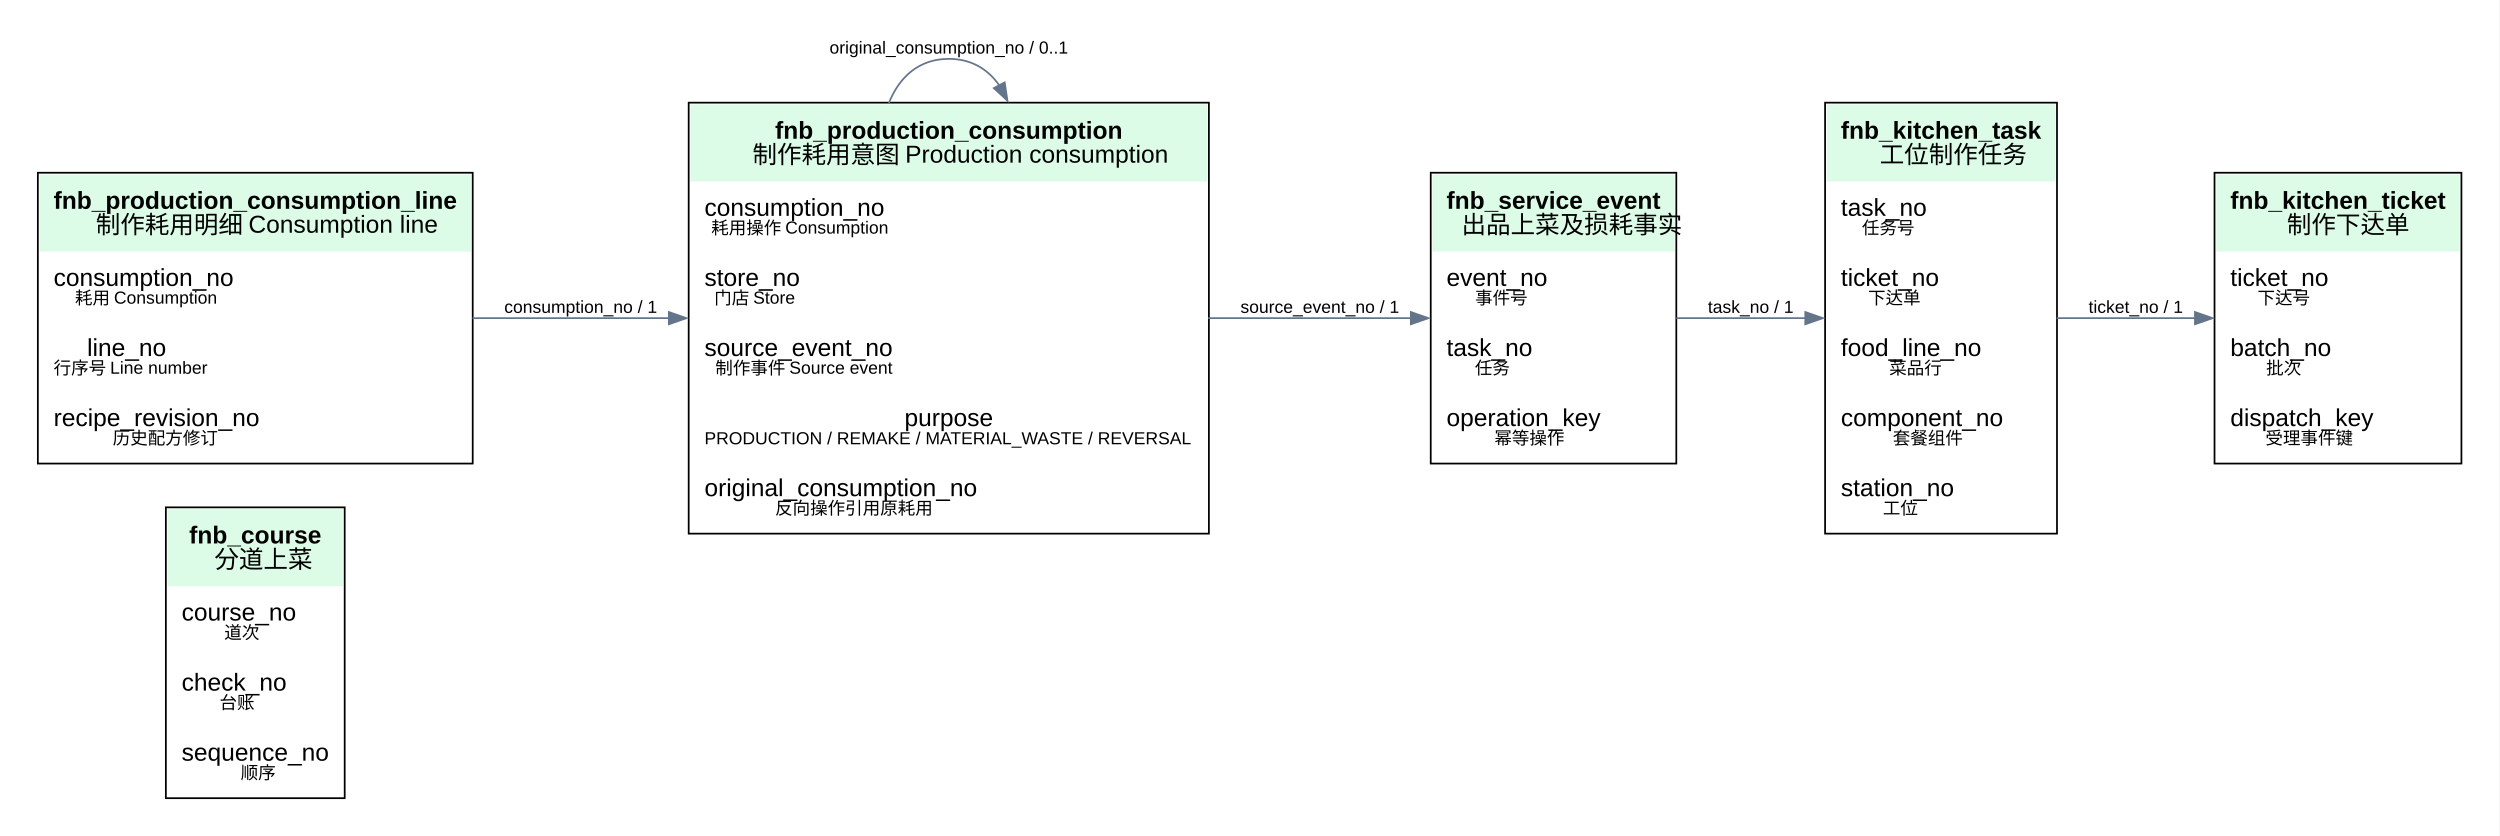
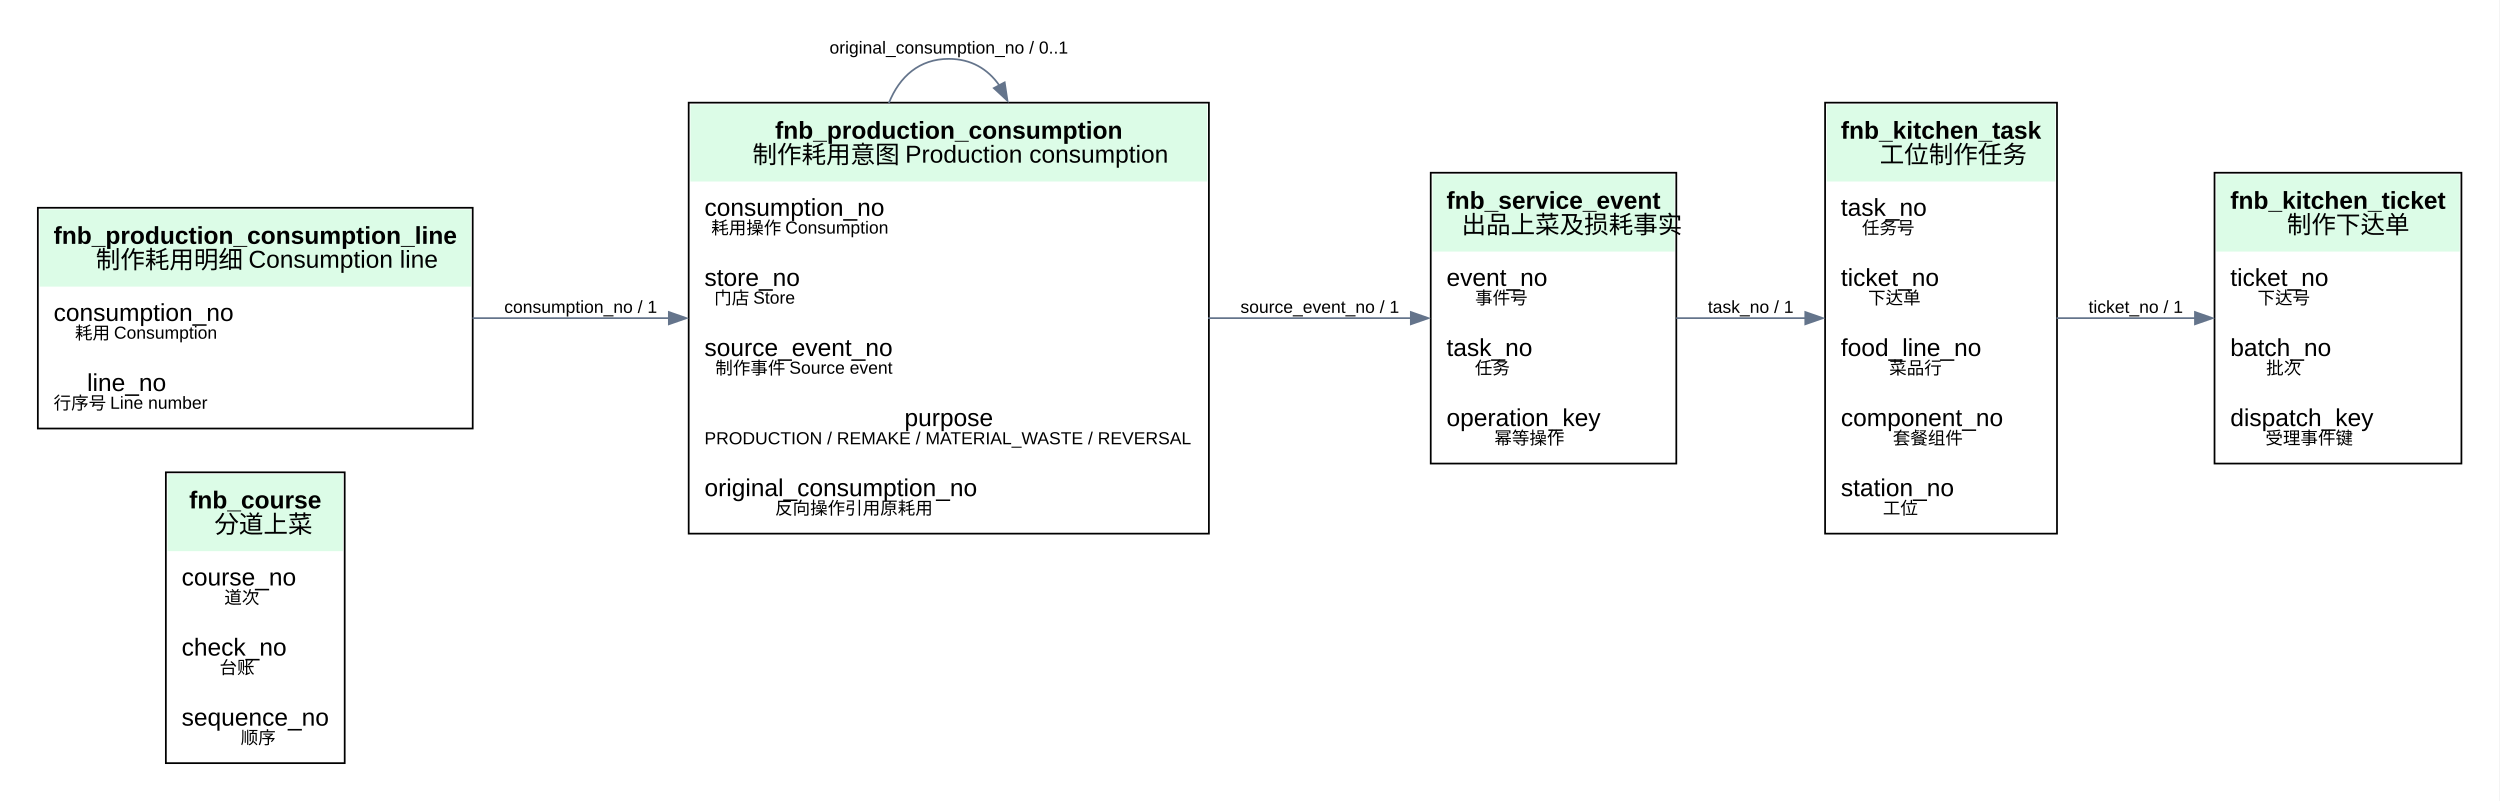
- <svg xmlns="http://www.w3.org/2000/svg" width="1427pt" height="477pt" viewBox="0.00 0.00 1427.00 477.00">
-   <g id="graph0" class="graph" transform="scale(1 1) rotate(0) translate(21.6 455.6)">
-     <polygon fill="white" stroke="none" points="-21.6,21.6 -21.6,-455.6 1404.98,-455.6 1404.98,21.6 -21.6,21.6" />
+ <svg xmlns="http://www.w3.org/2000/svg" width="1427pt" height="457pt" viewBox="0.00 0.00 1427.00 457.00">
+   <g id="graph0" class="graph" transform="scale(1 1) rotate(0) translate(21.6 435.6)">
+     <polygon fill="white" stroke="none" points="-21.6,21.6 -21.6,-435.6 1404.98,-435.6 1404.98,21.6 -21.6,21.6" />
    <g id="node1" class="node">
      <polygon fill="none" stroke="black" points="73.07,0 73.07,-166 175.15,-166 175.15,0 73.07,0" />
      <polygon fill="#dcfce7" stroke="none" points="74.07,-121 74.07,-165 174.15,-165 174.15,-121 74.07,-121" />
      <text xml:space="preserve" text-anchor="start" x="86.38" y="-145.4" font-family="Arial" font-weight="bold" font-size="14.00">fnb_course</text>
      <text xml:space="preserve" text-anchor="start" x="100.77" y="-131.4" font-family="Arial" font-size="14.00">分道上菜</text>
      <text xml:space="preserve" text-anchor="start" x="82.07" y="-101.4" font-family="Arial" font-size="14.00">course_no</text>
      <text xml:space="preserve" text-anchor="start" x="106.43" y="-91" font-family="Arial" font-size="10.00">道次</text>
      <text xml:space="preserve" text-anchor="start" x="82.07" y="-61.4" font-family="Arial" font-size="14.00">check_no</text>
      <text xml:space="preserve" text-anchor="start" x="103.7" y="-51" font-family="Arial" font-size="10.00">台账</text>
      <text xml:space="preserve" text-anchor="start" x="82.07" y="-21.4" font-family="Arial" font-size="14.00">sequence_no</text>
      <text xml:space="preserve" text-anchor="start" x="115.78" y="-11" font-family="Arial" font-size="10.00">顺序</text>
    </g>
    <g id="node2" class="node">
-       <polygon fill="none" stroke="black" points="1242.45,-191 1242.45,-357 1383.38,-357 1383.38,-191 1242.45,-191" />
-       <polygon fill="#dcfce7" stroke="none" points="1243.45,-312 1243.45,-356 1382.38,-356 1382.38,-312 1243.45,-312" />
-       <text xml:space="preserve" text-anchor="start" x="1251.45" y="-336.4" font-family="Arial" font-weight="bold" font-size="14.00">fnb_kitchen_ticket</text>
-       <text xml:space="preserve" text-anchor="start" x="1283.74" y="-322.4" font-family="Arial" font-size="14.00">制作下达单</text>
-       <text xml:space="preserve" text-anchor="start" x="1251.45" y="-292.4" font-family="Arial" font-size="14.00">ticket_no</text>
-       <text xml:space="preserve" text-anchor="start" x="1266.97" y="-282" font-family="Arial" font-size="10.00">下达号</text>
-       <text xml:space="preserve" text-anchor="start" x="1251.45" y="-252.4" font-family="Arial" font-size="14.00">batch_no</text>
-       <text xml:space="preserve" text-anchor="start" x="1271.92" y="-242" font-family="Arial" font-size="10.00">批次</text>
-       <text xml:space="preserve" text-anchor="start" x="1251.45" y="-212.4" font-family="Arial" font-size="14.00">dispatch_key</text>
-       <text xml:space="preserve" text-anchor="start" x="1271.48" y="-202" font-family="Arial" font-size="10.00">受理事件键</text>
+       <polygon fill="none" stroke="black" points="1242.45,-171 1242.45,-337 1383.38,-337 1383.38,-171 1242.45,-171" />
+       <polygon fill="#dcfce7" stroke="none" points="1243.45,-292 1243.45,-336 1382.38,-336 1382.38,-292 1243.45,-292" />
+       <text xml:space="preserve" text-anchor="start" x="1251.45" y="-316.4" font-family="Arial" font-weight="bold" font-size="14.00">fnb_kitchen_ticket</text>
+       <text xml:space="preserve" text-anchor="start" x="1283.74" y="-302.4" font-family="Arial" font-size="14.00">制作下达单</text>
+       <text xml:space="preserve" text-anchor="start" x="1251.45" y="-272.4" font-family="Arial" font-size="14.00">ticket_no</text>
+       <text xml:space="preserve" text-anchor="start" x="1266.97" y="-262" font-family="Arial" font-size="10.00">下达号</text>
+       <text xml:space="preserve" text-anchor="start" x="1251.45" y="-232.4" font-family="Arial" font-size="14.00">batch_no</text>
+       <text xml:space="preserve" text-anchor="start" x="1271.92" y="-222" font-family="Arial" font-size="10.00">批次</text>
+       <text xml:space="preserve" text-anchor="start" x="1251.45" y="-192.4" font-family="Arial" font-size="14.00">dispatch_key</text>
+       <text xml:space="preserve" text-anchor="start" x="1271.48" y="-182" font-family="Arial" font-size="10.00">受理事件键</text>
    </g>
    <g id="node3" class="node">
-       <polygon fill="none" stroke="black" points="1020.16,-151 1020.16,-397 1152.53,-397 1152.53,-151 1020.16,-151" />
-       <polygon fill="#dcfce7" stroke="none" points="1021.16,-352 1021.16,-396 1151.53,-396 1151.53,-352 1021.16,-352" />
-       <text xml:space="preserve" text-anchor="start" x="1029.16" y="-376.4" font-family="Arial" font-weight="bold" font-size="14.00">fnb_kitchen_task</text>
-       <text xml:space="preserve" text-anchor="start" x="1051.34" y="-362.4" font-family="Arial" font-size="14.00">工位制作任务</text>
-       <text xml:space="preserve" text-anchor="start" x="1029.16" y="-332.4" font-family="Arial" font-size="14.00">task_no</text>
-       <text xml:space="preserve" text-anchor="start" x="1041.18" y="-322" font-family="Arial" font-size="10.00">任务号</text>
-       <text xml:space="preserve" text-anchor="start" x="1029.16" y="-292.4" font-family="Arial" font-size="14.00">ticket_no</text>
-       <text xml:space="preserve" text-anchor="start" x="1044.68" y="-282" font-family="Arial" font-size="10.00">下达单</text>
-       <text xml:space="preserve" text-anchor="start" x="1029.16" y="-252.4" font-family="Arial" font-size="14.00">food_line_no</text>
-       <text xml:space="preserve" text-anchor="start" x="1056.75" y="-242" font-family="Arial" font-size="10.00">菜品行</text>
-       <text xml:space="preserve" text-anchor="start" x="1029.16" y="-212.4" font-family="Arial" font-size="14.00">component_no</text>
-       <text xml:space="preserve" text-anchor="start" x="1058.8" y="-202" font-family="Arial" font-size="10.00">套餐组件</text>
-       <text xml:space="preserve" text-anchor="start" x="1029.16" y="-172.4" font-family="Arial" font-size="14.00">station_no</text>
-       <text xml:space="preserve" text-anchor="start" x="1053.13" y="-162" font-family="Arial" font-size="10.00">工位</text>
+       <polygon fill="none" stroke="black" points="1020.16,-131 1020.16,-377 1152.53,-377 1152.53,-131 1020.16,-131" />
+       <polygon fill="#dcfce7" stroke="none" points="1021.16,-332 1021.16,-376 1151.53,-376 1151.53,-332 1021.16,-332" />
+       <text xml:space="preserve" text-anchor="start" x="1029.16" y="-356.4" font-family="Arial" font-weight="bold" font-size="14.00">fnb_kitchen_task</text>
+       <text xml:space="preserve" text-anchor="start" x="1051.34" y="-342.4" font-family="Arial" font-size="14.00">工位制作任务</text>
+       <text xml:space="preserve" text-anchor="start" x="1029.16" y="-312.4" font-family="Arial" font-size="14.00">task_no</text>
+       <text xml:space="preserve" text-anchor="start" x="1041.18" y="-302" font-family="Arial" font-size="10.00">任务号</text>
+       <text xml:space="preserve" text-anchor="start" x="1029.16" y="-272.4" font-family="Arial" font-size="14.00">ticket_no</text>
+       <text xml:space="preserve" text-anchor="start" x="1044.68" y="-262" font-family="Arial" font-size="10.00">下达单</text>
+       <text xml:space="preserve" text-anchor="start" x="1029.16" y="-232.4" font-family="Arial" font-size="14.00">food_line_no</text>
+       <text xml:space="preserve" text-anchor="start" x="1056.75" y="-222" font-family="Arial" font-size="10.00">菜品行</text>
+       <text xml:space="preserve" text-anchor="start" x="1029.16" y="-192.4" font-family="Arial" font-size="14.00">component_no</text>
+       <text xml:space="preserve" text-anchor="start" x="1058.8" y="-182" font-family="Arial" font-size="10.00">套餐组件</text>
+       <text xml:space="preserve" text-anchor="start" x="1029.16" y="-152.4" font-family="Arial" font-size="14.00">station_no</text>
+       <text xml:space="preserve" text-anchor="start" x="1053.13" y="-142" font-family="Arial" font-size="10.00">工位</text>
    </g>
    <g id="edge1" class="edge">
-       <path fill="none" stroke="#64748b" d="M1152.3,-274C1177.01,-274 1205.47,-274 1231.45,-274" />
-       <polygon fill="#64748b" stroke="#64748b" points="1231.29,-277.5 1241.29,-274 1231.29,-270.5 1231.29,-277.5" />
-       <text xml:space="preserve" text-anchor="middle" x="1197.49" y="-277" font-family="Arial" font-size="10.00">ticket_no / 1</text>
+       <path fill="none" stroke="#64748b" d="M1152.3,-254C1177.01,-254 1205.47,-254 1231.45,-254" />
+       <polygon fill="#64748b" stroke="#64748b" points="1231.29,-257.5 1241.29,-254 1231.29,-250.5 1231.29,-257.5" />
+       <text xml:space="preserve" text-anchor="middle" x="1197.49" y="-257" font-family="Arial" font-size="10.00">ticket_no / 1</text>
    </g>
    <g id="node4" class="node">
-       <polygon fill="none" stroke="black" points="795.06,-191 795.06,-357 935.24,-357 935.24,-191 795.06,-191" />
-       <polygon fill="#dcfce7" stroke="none" points="796.06,-312 796.06,-356 934.24,-356 934.24,-312 796.06,-312" />
-       <text xml:space="preserve" text-anchor="start" x="804.06" y="-336.4" font-family="Arial" font-weight="bold" font-size="14.00">fnb_service_event</text>
-       <text xml:space="preserve" text-anchor="start" x="812.64" y="-322.4" font-family="Arial" font-size="14.00">出品上菜及损耗事实</text>
-       <text xml:space="preserve" text-anchor="start" x="804.06" y="-292.4" font-family="Arial" font-size="14.00">event_no</text>
-       <text xml:space="preserve" text-anchor="start" x="820.36" y="-282" font-family="Arial" font-size="10.00">事件号</text>
-       <text xml:space="preserve" text-anchor="start" x="804.06" y="-252.4" font-family="Arial" font-size="14.00">task_no</text>
-       <text xml:space="preserve" text-anchor="start" x="820.24" y="-242" font-family="Arial" font-size="10.00">任务</text>
-       <text xml:space="preserve" text-anchor="start" x="804.06" y="-212.4" font-family="Arial" font-size="14.00">operation_key</text>
-       <text xml:space="preserve" text-anchor="start" x="831.37" y="-202" font-family="Arial" font-size="10.00">幂等操作</text>
+       <polygon fill="none" stroke="black" points="795.06,-171 795.06,-337 935.24,-337 935.24,-171 795.06,-171" />
+       <polygon fill="#dcfce7" stroke="none" points="796.06,-292 796.06,-336 934.24,-336 934.24,-292 796.06,-292" />
+       <text xml:space="preserve" text-anchor="start" x="804.06" y="-316.4" font-family="Arial" font-weight="bold" font-size="14.00">fnb_service_event</text>
+       <text xml:space="preserve" text-anchor="start" x="812.64" y="-302.4" font-family="Arial" font-size="14.00">出品上菜及损耗事实</text>
+       <text xml:space="preserve" text-anchor="start" x="804.06" y="-272.4" font-family="Arial" font-size="14.00">event_no</text>
+       <text xml:space="preserve" text-anchor="start" x="820.36" y="-262" font-family="Arial" font-size="10.00">事件号</text>
+       <text xml:space="preserve" text-anchor="start" x="804.06" y="-232.4" font-family="Arial" font-size="14.00">task_no</text>
+       <text xml:space="preserve" text-anchor="start" x="820.24" y="-222" font-family="Arial" font-size="10.00">任务</text>
+       <text xml:space="preserve" text-anchor="start" x="804.06" y="-192.4" font-family="Arial" font-size="14.00">operation_key</text>
+       <text xml:space="preserve" text-anchor="start" x="831.37" y="-182" font-family="Arial" font-size="10.00">幂等操作</text>
    </g>
    <g id="edge2" class="edge">
-       <path fill="none" stroke="#64748b" d="M935.21,-274C958.71,-274 985.12,-274 1009.15,-274" />
-       <polygon fill="#64748b" stroke="#64748b" points="1008.86,-277.5 1018.86,-274 1008.86,-270.5 1008.86,-277.5" />
-       <text xml:space="preserve" text-anchor="middle" x="977.7" y="-277" font-family="Arial" font-size="10.00">task_no / 1</text>
+       <path fill="none" stroke="#64748b" d="M935.21,-254C958.71,-254 985.12,-254 1009.15,-254" />
+       <polygon fill="#64748b" stroke="#64748b" points="1008.86,-257.5 1018.86,-254 1008.86,-250.5 1008.86,-257.5" />
+       <text xml:space="preserve" text-anchor="middle" x="977.7" y="-257" font-family="Arial" font-size="10.00">task_no / 1</text>
    </g>
    <g id="node5" class="node">
-       <polygon fill="none" stroke="black" points="371.5,-151 371.5,-397 668.44,-397 668.44,-151 371.5,-151" />
-       <polygon fill="#dcfce7" stroke="none" points="372.5,-352 372.5,-396 667.44,-396 667.44,-352 372.5,-352" />
-       <text xml:space="preserve" text-anchor="start" x="420.81" y="-376.4" font-family="Arial" font-weight="bold" font-size="14.00">fnb_production_consumption</text>
-       <text xml:space="preserve" text-anchor="start" x="407.92" y="-362.4" font-family="Arial" font-size="14.00">制作耗用意图 Production consumption</text>
-       <text xml:space="preserve" text-anchor="start" x="380.5" y="-332.4" font-family="Arial" font-size="14.00">consumption_no</text>
-       <text xml:space="preserve" text-anchor="start" x="384.35" y="-322" font-family="Arial" font-size="10.00">耗用操作 Consumption</text>
-       <text xml:space="preserve" text-anchor="start" x="380.5" y="-292.4" font-family="Arial" font-size="14.00">store_no</text>
-       <text xml:space="preserve" text-anchor="start" x="386.07" y="-282" font-family="Arial" font-size="10.00">门店 Store</text>
-       <text xml:space="preserve" text-anchor="start" x="380.5" y="-252.4" font-family="Arial" font-size="14.00">source_event_no</text>
-       <text xml:space="preserve" text-anchor="start" x="386.69" y="-242" font-family="Arial" font-size="10.00">制作事件 Source event</text>
-       <text xml:space="preserve" text-anchor="start" x="494.67" y="-212.4" font-family="Arial" font-size="14.00">purpose</text>
-       <text xml:space="preserve" text-anchor="start" x="380.5" y="-202" font-family="Arial" font-size="10.00">PRODUCTION / REMAKE / MATERIAL_WASTE / REVERSAL</text>
-       <text xml:space="preserve" text-anchor="start" x="380.5" y="-172.4" font-family="Arial" font-size="14.00">original_consumption_no</text>
-       <text xml:space="preserve" text-anchor="start" x="420.82" y="-162" font-family="Arial" font-size="10.00">反向操作引用原耗用</text>
+       <polygon fill="none" stroke="black" points="371.5,-131 371.5,-377 668.44,-377 668.44,-131 371.5,-131" />
+       <polygon fill="#dcfce7" stroke="none" points="372.5,-332 372.5,-376 667.44,-376 667.44,-332 372.5,-332" />
+       <text xml:space="preserve" text-anchor="start" x="420.81" y="-356.4" font-family="Arial" font-weight="bold" font-size="14.00">fnb_production_consumption</text>
+       <text xml:space="preserve" text-anchor="start" x="407.92" y="-342.4" font-family="Arial" font-size="14.00">制作耗用意图 Production consumption</text>
+       <text xml:space="preserve" text-anchor="start" x="380.5" y="-312.4" font-family="Arial" font-size="14.00">consumption_no</text>
+       <text xml:space="preserve" text-anchor="start" x="384.35" y="-302" font-family="Arial" font-size="10.00">耗用操作 Consumption</text>
+       <text xml:space="preserve" text-anchor="start" x="380.5" y="-272.4" font-family="Arial" font-size="14.00">store_no</text>
+       <text xml:space="preserve" text-anchor="start" x="386.07" y="-262" font-family="Arial" font-size="10.00">门店 Store</text>
+       <text xml:space="preserve" text-anchor="start" x="380.5" y="-232.4" font-family="Arial" font-size="14.00">source_event_no</text>
+       <text xml:space="preserve" text-anchor="start" x="386.69" y="-222" font-family="Arial" font-size="10.00">制作事件 Source event</text>
+       <text xml:space="preserve" text-anchor="start" x="494.67" y="-192.4" font-family="Arial" font-size="14.00">purpose</text>
+       <text xml:space="preserve" text-anchor="start" x="380.5" y="-182" font-family="Arial" font-size="10.00">PRODUCTION / REMAKE / MATERIAL_WASTE / REVERSAL</text>
+       <text xml:space="preserve" text-anchor="start" x="380.5" y="-152.4" font-family="Arial" font-size="14.00">original_consumption_no</text>
+       <text xml:space="preserve" text-anchor="start" x="420.82" y="-142" font-family="Arial" font-size="10.00">反向操作引用原耗用</text>
    </g>
    <g id="edge3" class="edge">
-       <path fill="none" stroke="#64748b" d="M668,-274C707.72,-274 749.23,-274 783.78,-274" />
-       <polygon fill="#64748b" stroke="#64748b" points="783.71,-277.5 793.71,-274 783.71,-270.5 783.71,-277.5" />
-       <text xml:space="preserve" text-anchor="middle" x="731.75" y="-277" font-family="Arial" font-size="10.00">source_event_no / 1</text>
+       <path fill="none" stroke="#64748b" d="M668,-254C707.72,-254 749.23,-254 783.78,-254" />
+       <polygon fill="#64748b" stroke="#64748b" points="783.71,-257.5 793.71,-254 783.71,-250.5 783.71,-257.5" />
+       <text xml:space="preserve" text-anchor="middle" x="731.75" y="-257" font-family="Arial" font-size="10.00">source_event_no / 1</text>
    </g>
    <g id="edge4" class="edge">
-       <path fill="none" stroke="#64748b" d="M485.77,-396.78C491.85,-412 503.25,-422 519.97,-422 532.64,-422 542.26,-416.26 548.82,-406.85" />
-       <polygon fill="#64748b" stroke="#64748b" points="551.86,-408.59 553.46,-398.11 545.68,-405.3 551.86,-408.59" />
-       <text xml:space="preserve" text-anchor="middle" x="519.97" y="-425" font-family="Arial" font-size="10.00">original_consumption_no / 0..1</text>
+       <path fill="none" stroke="#64748b" d="M485.77,-376.78C491.85,-392 503.25,-402 519.97,-402 532.64,-402 542.26,-396.26 548.82,-386.85" />
+       <polygon fill="#64748b" stroke="#64748b" points="551.86,-388.59 553.46,-378.11 545.68,-385.3 551.86,-388.59" />
+       <text xml:space="preserve" text-anchor="middle" x="519.97" y="-405" font-family="Arial" font-size="10.00">original_consumption_no / 0..1</text>
    </g>
    <g id="node6" class="node">
-       <polygon fill="none" stroke="black" points="0,-191 0,-357 248.22,-357 248.22,-191 0,-191" />
-       <polygon fill="#dcfce7" stroke="none" points="1,-312 1,-356 247.22,-356 247.22,-312 1,-312" />
-       <text xml:space="preserve" text-anchor="start" x="9" y="-336.4" font-family="Arial" font-weight="bold" font-size="14.00">fnb_production_consumption_line</text>
-       <text xml:space="preserve" text-anchor="start" x="33.07" y="-322.4" font-family="Arial" font-size="14.00">制作耗用明细 Consumption line</text>
-       <text xml:space="preserve" text-anchor="start" x="9" y="-292.4" font-family="Arial" font-size="14.00">consumption_no</text>
-       <text xml:space="preserve" text-anchor="start" x="21.18" y="-282" font-family="Arial" font-size="10.00">耗用 Consumption</text>
-       <text xml:space="preserve" text-anchor="start" x="28.11" y="-252.4" font-family="Arial" font-size="14.00">line_no</text>
-       <text xml:space="preserve" text-anchor="start" x="9" y="-242" font-family="Arial" font-size="10.00">行序号 Line number</text>
-       <text xml:space="preserve" text-anchor="start" x="9" y="-212.4" font-family="Arial" font-size="14.00">recipe_revision_no</text>
-       <text xml:space="preserve" text-anchor="start" x="42.75" y="-202" font-family="Arial" font-size="10.00">历史配方修订</text>
+       <polygon fill="none" stroke="black" points="0,-191 0,-317 248.22,-317 248.22,-191 0,-191" />
+       <polygon fill="#dcfce7" stroke="none" points="1,-272 1,-316 247.22,-316 247.22,-272 1,-272" />
+       <text xml:space="preserve" text-anchor="start" x="9" y="-296.4" font-family="Arial" font-weight="bold" font-size="14.00">fnb_production_consumption_line</text>
+       <text xml:space="preserve" text-anchor="start" x="33.07" y="-282.4" font-family="Arial" font-size="14.00">制作耗用明细 Consumption line</text>
+       <text xml:space="preserve" text-anchor="start" x="9" y="-252.4" font-family="Arial" font-size="14.00">consumption_no</text>
+       <text xml:space="preserve" text-anchor="start" x="21.18" y="-242" font-family="Arial" font-size="10.00">耗用 Consumption</text>
+       <text xml:space="preserve" text-anchor="start" x="28.11" y="-212.4" font-family="Arial" font-size="14.00">line_no</text>
+       <text xml:space="preserve" text-anchor="start" x="9" y="-202" font-family="Arial" font-size="10.00">行序号 Line number</text>
    </g>
    <g id="edge5" class="edge">
-       <path fill="none" stroke="#64748b" d="M248.11,-274C283.75,-274 323.17,-274 360.65,-274" />
-       <polygon fill="#64748b" stroke="#64748b" points="360.18,-277.5 370.18,-274 360.18,-270.5 360.18,-277.5" />
-       <text xml:space="preserve" text-anchor="middle" x="309.86" y="-277" font-family="Arial" font-size="10.00">consumption_no / 1</text>
+       <path fill="none" stroke="#64748b" d="M248.11,-254C283.75,-254 323.17,-254 360.65,-254" />
+       <polygon fill="#64748b" stroke="#64748b" points="360.18,-257.5 370.18,-254 360.18,-250.5 360.18,-257.5" />
+       <text xml:space="preserve" text-anchor="middle" x="309.86" y="-257" font-family="Arial" font-size="10.00">consumption_no / 1</text>
    </g>
  </g>
</svg>
